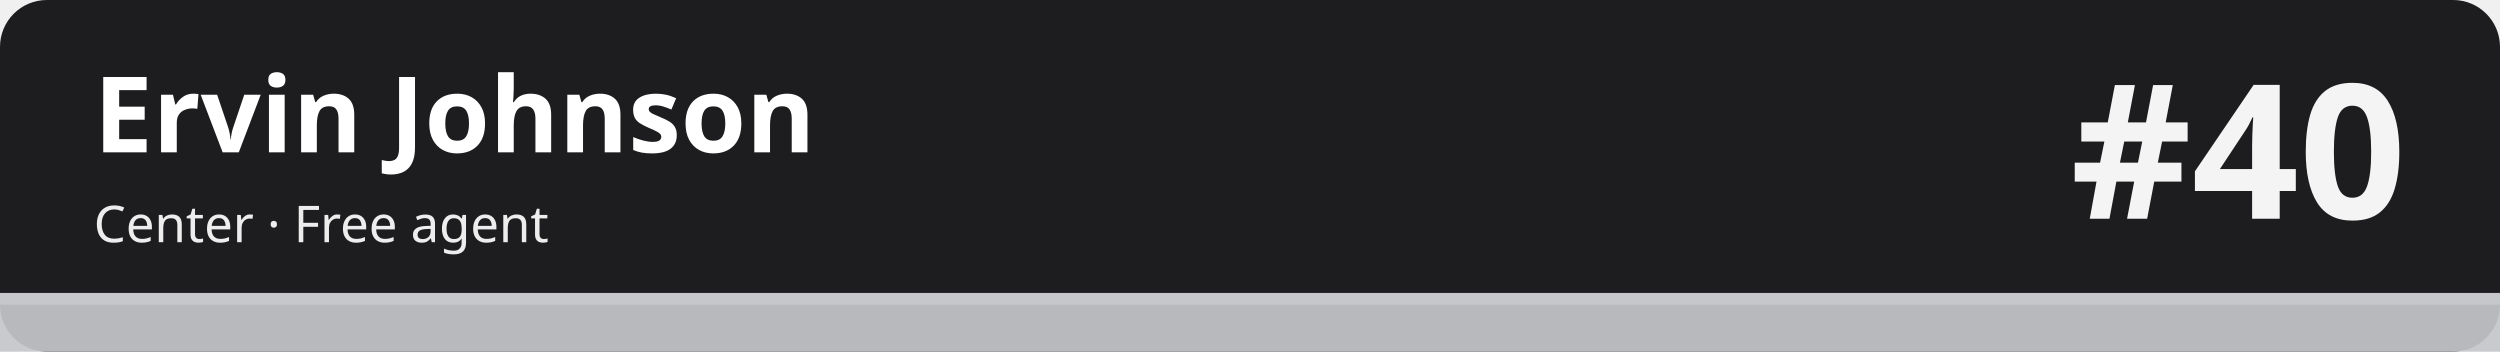
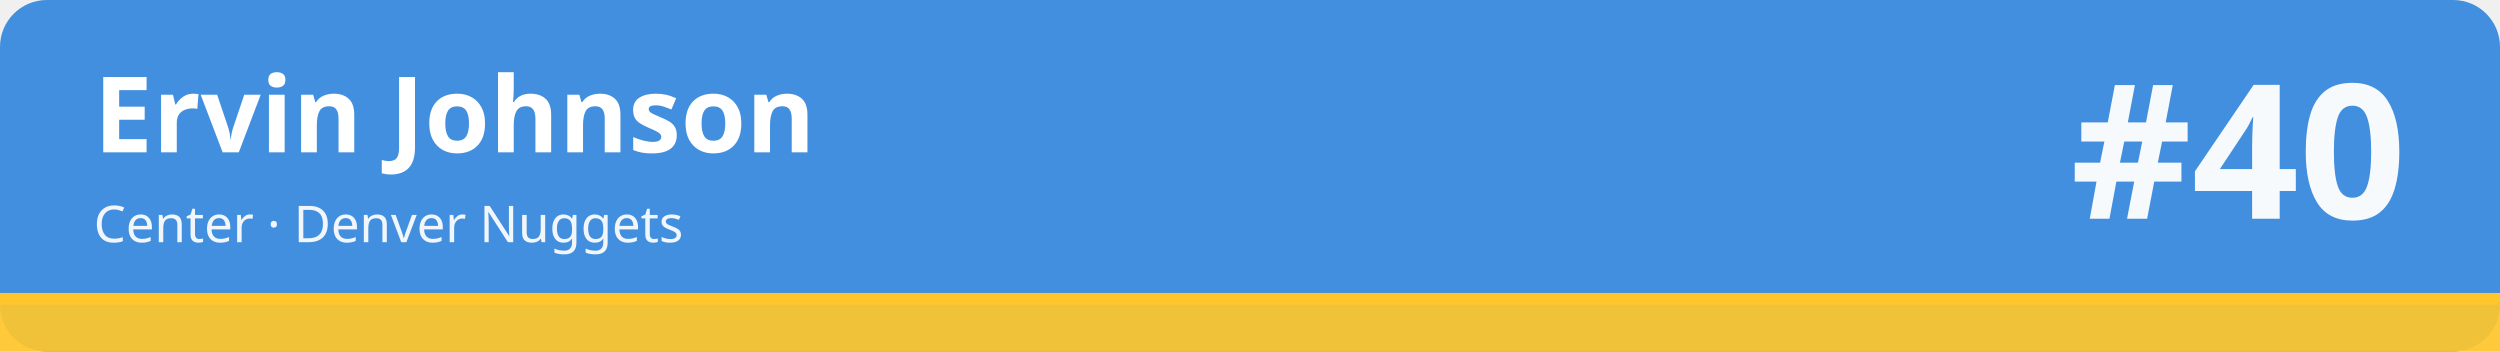
<svg xmlns="http://www.w3.org/2000/svg" width="1280" height="180" viewBox="0 0 1280 180" role="img" aria-labelledby="t d">
-   <rect width="1280" height="180" rx="24" fill="#1d1d1f" />
-   <rect x="0" y="150" width="1280" height="30" fill="#c5c7cb" fill-opacity=".92" />
-   <rect x="0" y="150" width="1280" height="6" fill="#c5c7cb" />
+   <rect width="1280" height="180" rx="24" fill="#418fde" />
+   <rect x="0" y="150" width="1280" height="30" fill="#ffc72c" fill-opacity=".92" />
+   <rect x="0" y="150" width="1280" height="6" fill="#ffc72c" />
  <text x="48" y="78" font-family="sans-serif" font-size="54" font-weight="700" fill="#ffffff">Ervin Johnson</text>
-   <text x="48" y="124" font-family="sans-serif" font-size="26" fill="#ffffff" fill-opacity=".92">Center · Free agent</text>
+   <text x="48" y="124" font-family="sans-serif" font-size="26" fill="#ffffff" fill-opacity=".92">Center · Denver Nuggets</text>
  <text x="1232" y="112" font-family="sans-serif" font-size="96" font-weight="800" fill="#ffffff" fill-opacity=".95" text-anchor="end">#40</text>
</svg>
